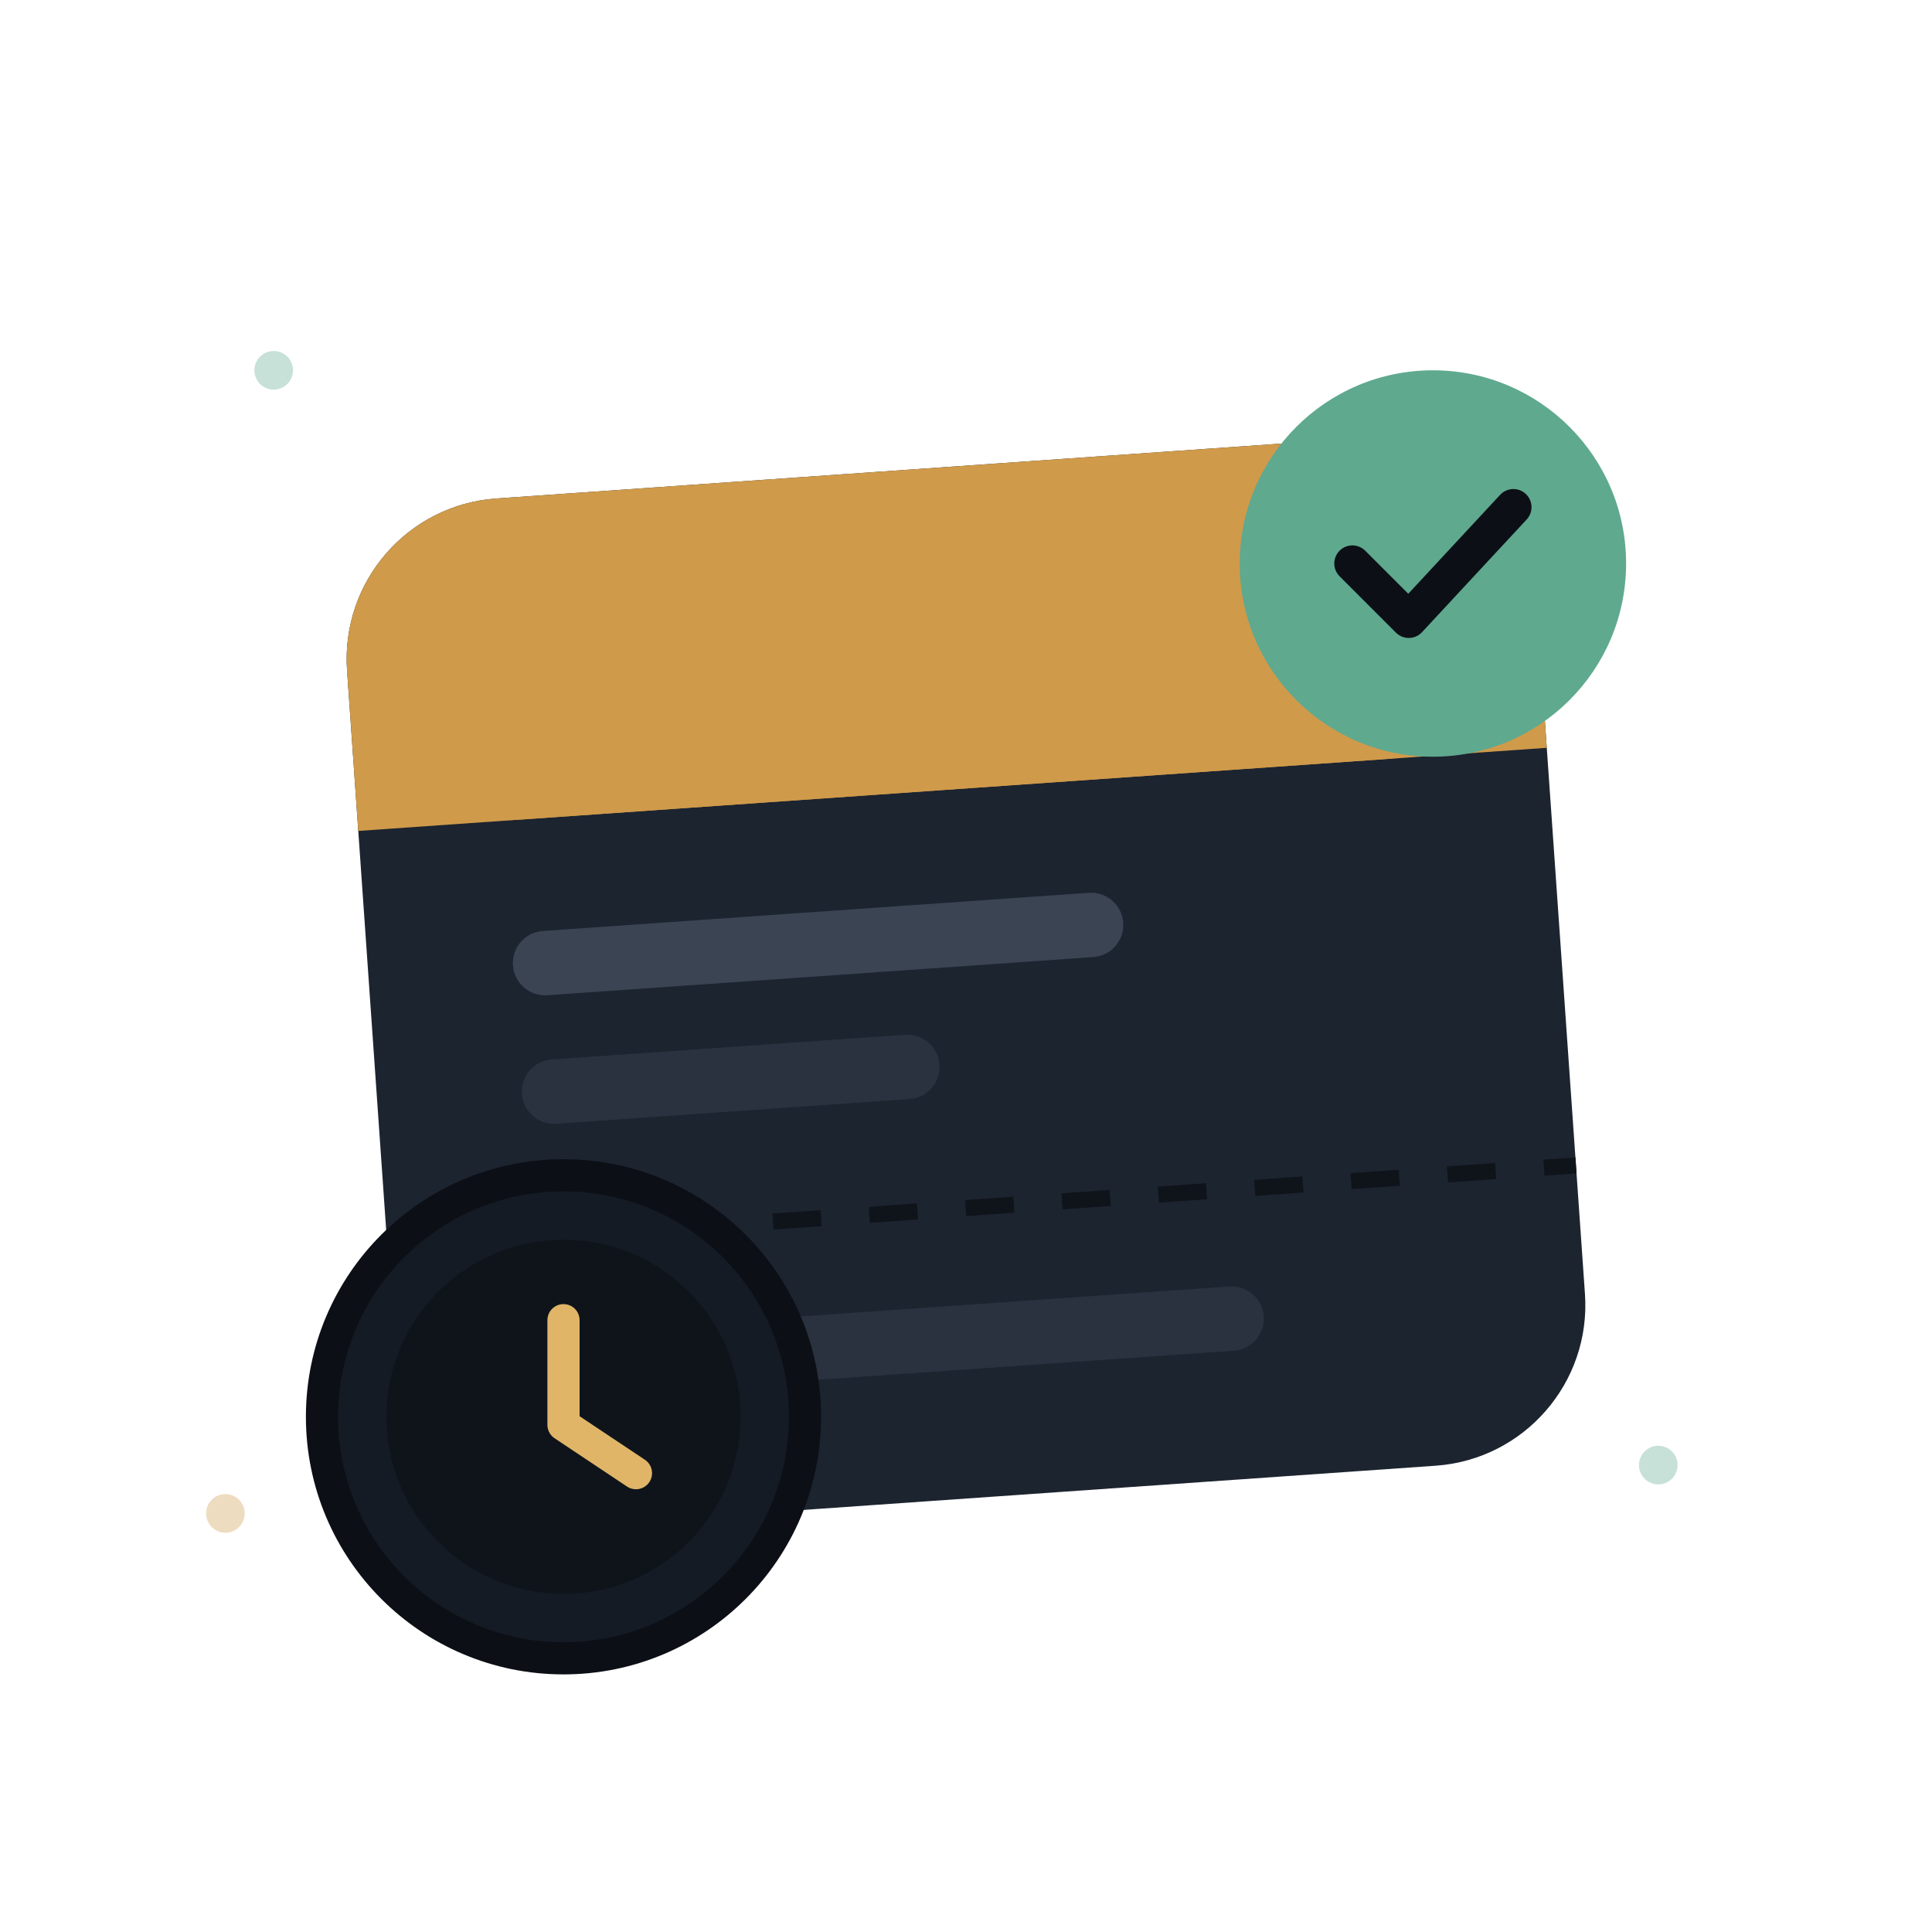
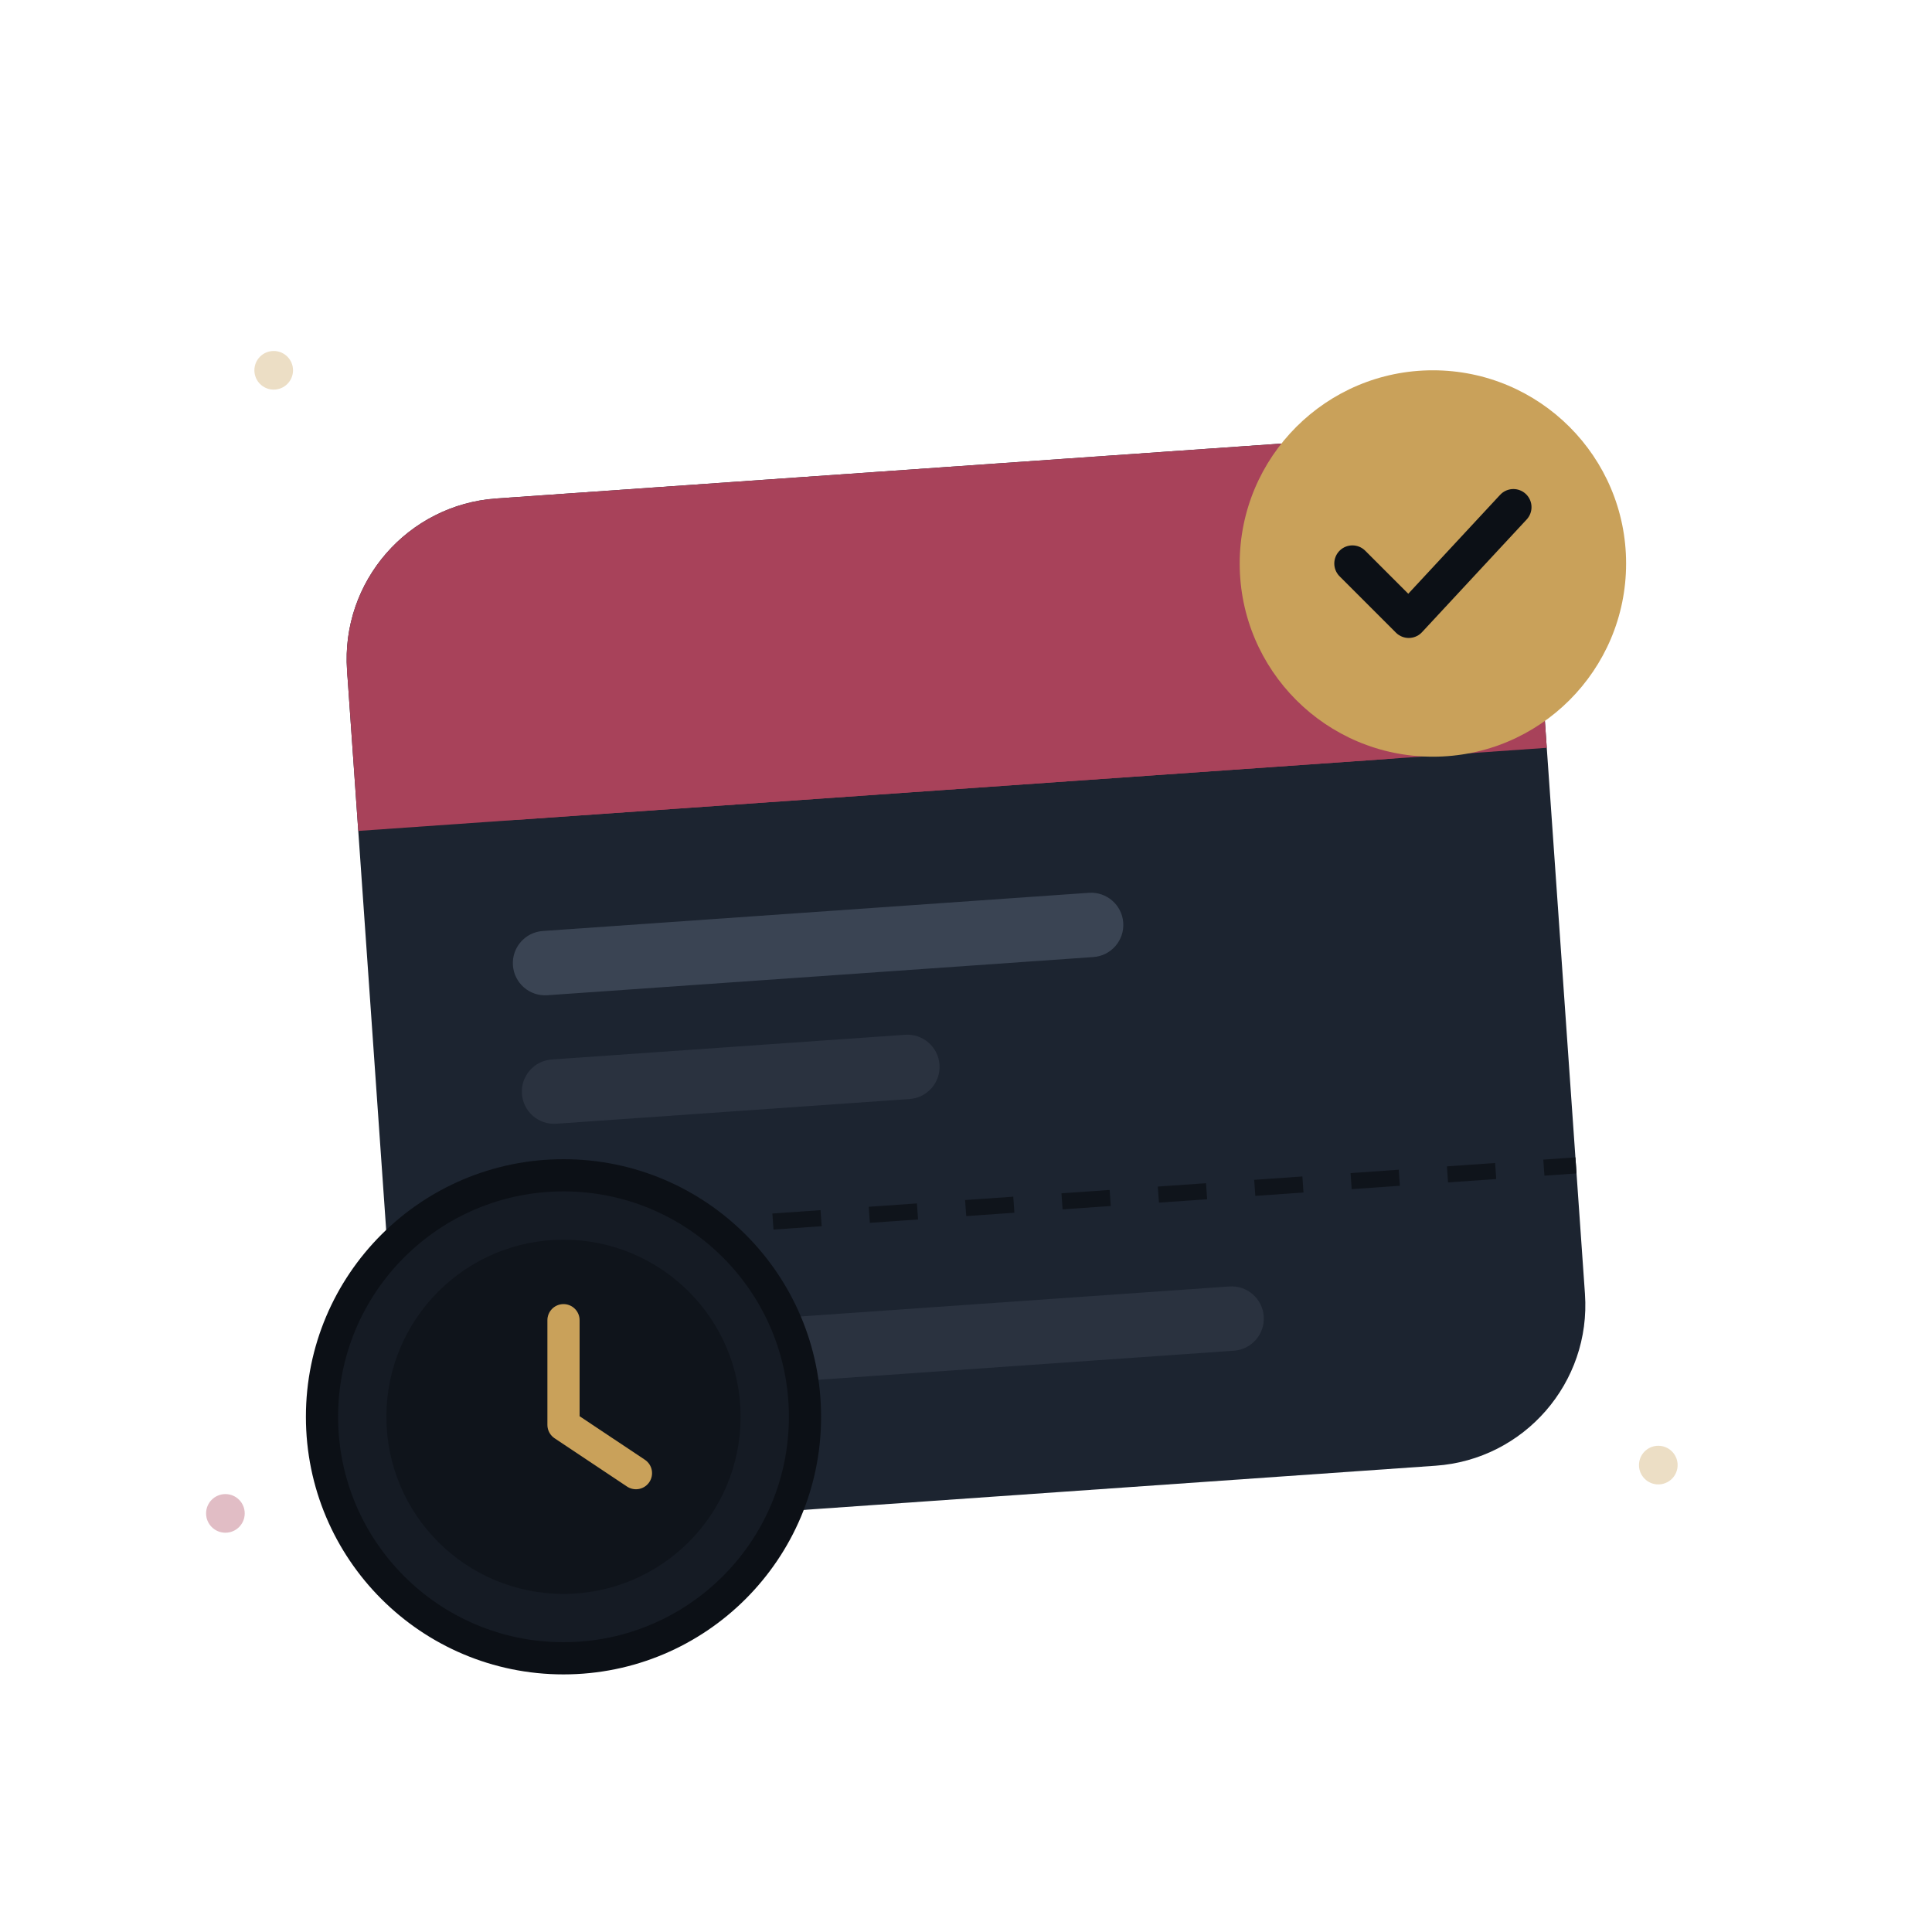
<svg xmlns="http://www.w3.org/2000/svg" viewBox="0 0 240 240" fill="none">
  <g opacity="0.35">
-     <circle cx="34" cy="46" r="2.4" fill="#5fa98f" />
-     <circle cx="196" cy="64" r="2.4" fill="#cf9a4a" />
-     <circle cx="206" cy="182" r="2.4" fill="#5fa98f" />
-     <circle cx="28" cy="188" r="2.4" fill="#cf9a4a" />
+     <circle cx="34" cy="46" r="2.4" fill="#c9a15a" />
+     <circle cx="196" cy="64" r="2.4" fill="#a8425a" />
+     <circle cx="206" cy="182" r="2.4" fill="#c9a15a" />
+     <circle cx="28" cy="188" r="2.4" fill="#a8425a" />
  </g>
  <g transform="rotate(-4 120 122)">
    <rect x="46" y="58" width="148" height="128" rx="20" fill="#1c2430" />
-     <rect x="46" y="58" width="148" height="40" rx="20" fill="#cf9a4a" />
-     <rect x="46" y="78" width="148" height="20" fill="#cf9a4a" />
+     <rect x="46" y="58" width="148" height="40" rx="20" fill="#a8425a" />
+     <rect x="46" y="78" width="148" height="20" fill="#a8425a" />
    <rect x="64" y="112" width="76" height="8" rx="4" fill="#3a4453" />
    <rect x="64" y="128" width="52" height="8" rx="4" fill="#2a323f" />
    <line x1="46" y1="150" x2="194" y2="150" stroke="#0f141b" stroke-width="2" stroke-dasharray="6 6" />
    <rect x="64" y="162" width="90" height="8" rx="4" fill="#2a323f" />
  </g>
  <g>
    <circle cx="70" cy="176" r="30" fill="#151b24" stroke="#0c1016" stroke-width="4" />
    <circle cx="70" cy="176" r="22" fill="#0f141b" />
-     <path d="M70 164v13l9 6" stroke="#e0b568" stroke-width="4" stroke-linecap="round" stroke-linejoin="round" />
+     <path d="M70 164v13l9 6" stroke="#c9a15a" stroke-width="4" stroke-linecap="round" stroke-linejoin="round" />
  </g>
  <g>
-     <circle cx="178" cy="70" r="24" fill="#5fa98f" />
+     <circle cx="178" cy="70" r="24" fill="#c9a15a" />
    <path d="M168 70l7 7 13-14" stroke="#0c1016" stroke-width="4.5" stroke-linecap="round" stroke-linejoin="round" />
  </g>
</svg>
